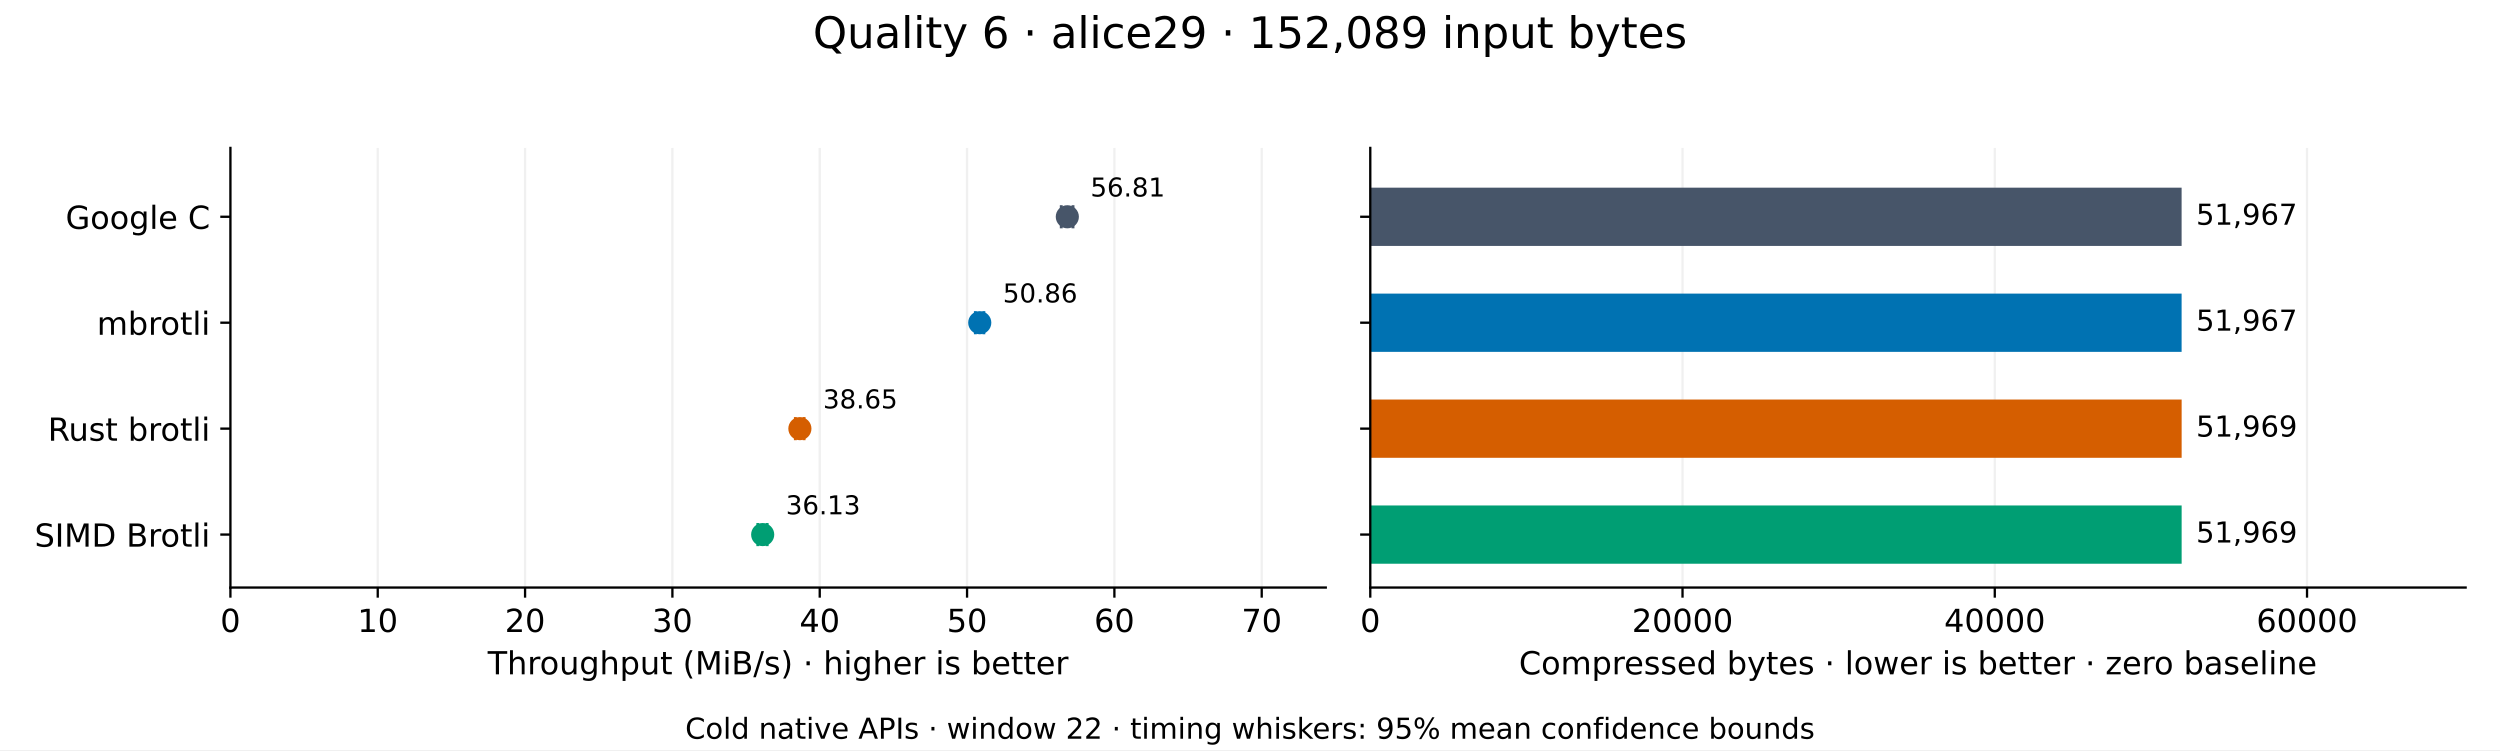
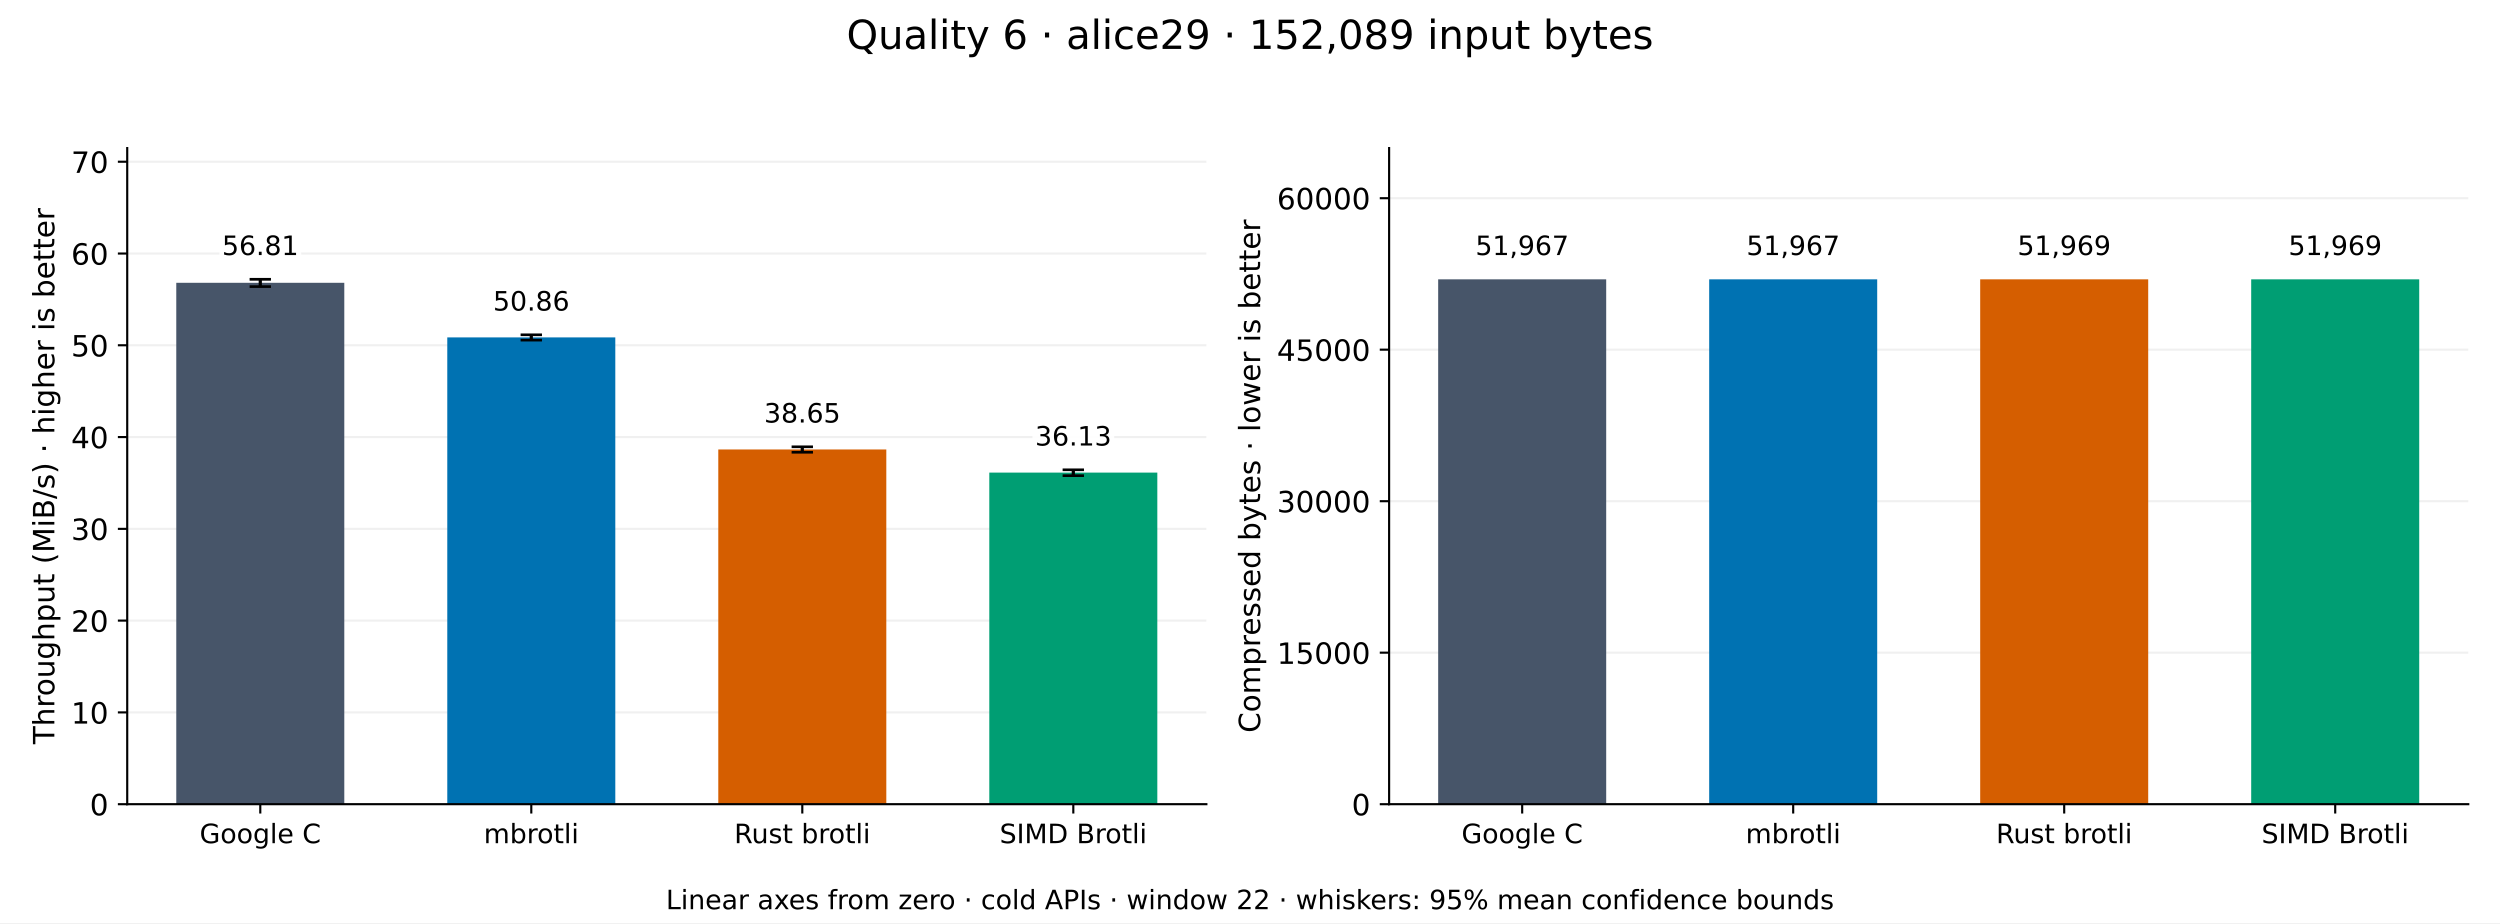
- <svg xmlns="http://www.w3.org/2000/svg" xmlns:xlink="http://www.w3.org/1999/xlink" width="864pt" height="259.2pt" viewBox="0 0 864 259.2" version="1.1">
+ <svg xmlns="http://www.w3.org/2000/svg" xmlns:xlink="http://www.w3.org/1999/xlink" width="936pt" height="345.6pt" viewBox="0 0 936 345.6" version="1.1">
  <defs>
    <style type="text/css">*{stroke-linejoin: round; stroke-linecap: butt}</style>
  </defs>
  <g id="figure_1">
    <g id="patch_1">
-       <path d="M 0 259.2  L 864 259.2  L 864 0  L 0 0  z " style="fill: #ffffff" />
+       <path d="M 0 345.6  L 936 345.6  L 936 0  L 0 0  z " style="fill: #ffffff" />
    </g>
    <g id="axes_1">
      <g id="patch_2">
-         <path d="M 79.63 203.056  L 458.185 203.056  L 458.185 51.12  L 79.63 51.12  z " style="fill: #ffffff" />
+         <path d="M 47.63 301.088  L 451.665 301.088  L 451.665 55.44  L 47.63 55.44  z " style="fill: #ffffff" />
      </g>
      <g id="matplotlib.axis_1">
        <g id="xtick_1">
          <g id="line2d_1">
-             <path d="M 79.63 203.056  L 79.63 51.12  " clip-path="url(#p1900ef59c5)" style="fill: none; stroke: #b0b0b0; stroke-opacity: 0.18; stroke-width: 0.8; stroke-linecap: square" />
-           </g>
-           <g id="line2d_2">
            <defs>
              <path id="m3d63aaa0ea" d="M 0 0  L 0 3.5  " style="stroke: #000000; stroke-width: 0.8" />
            </defs>
            <g>
-               <use xlink:href="#m3d63aaa0ea" x="79.63" y="203.056" style="stroke: #000000; stroke-width: 0.8" />
+               <use xlink:href="#m3d63aaa0ea" x="97.449" y="301.088" style="stroke: #000000; stroke-width: 0.8" />
            </g>
          </g>
          <g id="text_1">
-             <text style="font-size: 11px; font-family: 'DejaVu Sans', 'Bitstream Vera Sans', 'Computer Modern Sans Serif', 'Lucida Grande', 'Verdana', 'Geneva', 'Lucid', 'Arial', 'Helvetica', 'Avant Garde', sans-serif; text-anchor: middle" x="79.63" y="218.414" transform="rotate(-0 79.63 218.4143)">0</text>
+             <text style="font-size: 10px; font-family: 'DejaVu Sans', 'Bitstream Vera Sans', 'Computer Modern Sans Serif', 'Lucida Grande', 'Verdana', 'Geneva', 'Lucid', 'Arial', 'Helvetica', 'Avant Garde', sans-serif; text-anchor: middle" x="97.449" y="315.686" transform="rotate(-0 97.44948 315.6864)">Google C</text>
          </g>
        </g>
        <g id="xtick_2">
+           <g id="line2d_2">
+             <g>
+               <use xlink:href="#m3d63aaa0ea" x="198.915" y="301.088" style="stroke: #000000; stroke-width: 0.8" />
+             </g>
+           </g>
+           <g id="text_2">
+             <text style="font-size: 10px; font-family: 'DejaVu Sans', 'Bitstream Vera Sans', 'Computer Modern Sans Serif', 'Lucida Grande', 'Verdana', 'Geneva', 'Lucid', 'Arial', 'Helvetica', 'Avant Garde', sans-serif; text-anchor: middle" x="198.915" y="315.686" transform="rotate(-0 198.9148 315.6864)">mbrotli</text>
+           </g>
+         </g>
+         <g id="xtick_3">
          <g id="line2d_3">
-             <path d="M 130.547 203.056  L 130.547 51.12  " clip-path="url(#p1900ef59c5)" style="fill: none; stroke: #b0b0b0; stroke-opacity: 0.18; stroke-width: 0.8; stroke-linecap: square" />
-           </g>
+             <g>
+               <use xlink:href="#m3d63aaa0ea" x="300.38" y="301.088" style="stroke: #000000; stroke-width: 0.8" />
+             </g>
+           </g>
+           <g id="text_3">
+             <text style="font-size: 10px; font-family: 'DejaVu Sans', 'Bitstream Vera Sans', 'Computer Modern Sans Serif', 'Lucida Grande', 'Verdana', 'Geneva', 'Lucid', 'Arial', 'Helvetica', 'Avant Garde', sans-serif; text-anchor: middle" x="300.38" y="315.686" transform="rotate(-0 300.3802 315.6864)">Rust brotli</text>
+           </g>
+         </g>
+         <g id="xtick_4">
          <g id="line2d_4">
            <g>
-               <use xlink:href="#m3d63aaa0ea" x="130.547" y="203.056" style="stroke: #000000; stroke-width: 0.8" />
-             </g>
-           </g>
-           <g id="text_2">
-             <text style="font-size: 11px; font-family: 'DejaVu Sans', 'Bitstream Vera Sans', 'Computer Modern Sans Serif', 'Lucida Grande', 'Verdana', 'Geneva', 'Lucid', 'Arial', 'Helvetica', 'Avant Garde', sans-serif; text-anchor: middle" x="130.547" y="218.414" transform="rotate(-0 130.5471 218.4143)">10</text>
-           </g>
-         </g>
-         <g id="xtick_3">
-           <g id="line2d_5">
-             <path d="M 181.464 203.056  L 181.464 51.12  " clip-path="url(#p1900ef59c5)" style="fill: none; stroke: #b0b0b0; stroke-opacity: 0.18; stroke-width: 0.8; stroke-linecap: square" />
-           </g>
-           <g id="line2d_6">
-             <g>
-               <use xlink:href="#m3d63aaa0ea" x="181.464" y="203.056" style="stroke: #000000; stroke-width: 0.8" />
-             </g>
-           </g>
-           <g id="text_3">
-             <text style="font-size: 11px; font-family: 'DejaVu Sans', 'Bitstream Vera Sans', 'Computer Modern Sans Serif', 'Lucida Grande', 'Verdana', 'Geneva', 'Lucid', 'Arial', 'Helvetica', 'Avant Garde', sans-serif; text-anchor: middle" x="181.464" y="218.414" transform="rotate(-0 181.4643 218.4143)">20</text>
-           </g>
-         </g>
-         <g id="xtick_4">
-           <g id="line2d_7">
-             <path d="M 232.381 203.056  L 232.381 51.12  " clip-path="url(#p1900ef59c5)" style="fill: none; stroke: #b0b0b0; stroke-opacity: 0.18; stroke-width: 0.8; stroke-linecap: square" />
-           </g>
-           <g id="line2d_8">
-             <g>
-               <use xlink:href="#m3d63aaa0ea" x="232.381" y="203.056" style="stroke: #000000; stroke-width: 0.8" />
+               <use xlink:href="#m3d63aaa0ea" x="401.846" y="301.088" style="stroke: #000000; stroke-width: 0.8" />
            </g>
          </g>
          <g id="text_4">
-             <text style="font-size: 11px; font-family: 'DejaVu Sans', 'Bitstream Vera Sans', 'Computer Modern Sans Serif', 'Lucida Grande', 'Verdana', 'Geneva', 'Lucid', 'Arial', 'Helvetica', 'Avant Garde', sans-serif; text-anchor: middle" x="232.381" y="218.414" transform="rotate(-0 232.3814 218.4143)">30</text>
-           </g>
-         </g>
-         <g id="xtick_5">
-           <g id="line2d_9">
-             <path d="M 283.299 203.056  L 283.299 51.12  " clip-path="url(#p1900ef59c5)" style="fill: none; stroke: #b0b0b0; stroke-opacity: 0.18; stroke-width: 0.8; stroke-linecap: square" />
-           </g>
-           <g id="line2d_10">
-             <g>
-               <use xlink:href="#m3d63aaa0ea" x="283.299" y="203.056" style="stroke: #000000; stroke-width: 0.8" />
-             </g>
-           </g>
-           <g id="text_5">
-             <text style="font-size: 11px; font-family: 'DejaVu Sans', 'Bitstream Vera Sans', 'Computer Modern Sans Serif', 'Lucida Grande', 'Verdana', 'Geneva', 'Lucid', 'Arial', 'Helvetica', 'Avant Garde', sans-serif; text-anchor: middle" x="283.299" y="218.414" transform="rotate(-0 283.2985 218.4143)">40</text>
-           </g>
-         </g>
-         <g id="xtick_6">
-           <g id="line2d_11">
-             <path d="M 334.216 203.056  L 334.216 51.12  " clip-path="url(#p1900ef59c5)" style="fill: none; stroke: #b0b0b0; stroke-opacity: 0.18; stroke-width: 0.8; stroke-linecap: square" />
-           </g>
-           <g id="line2d_12">
-             <g>
-               <use xlink:href="#m3d63aaa0ea" x="334.216" y="203.056" style="stroke: #000000; stroke-width: 0.8" />
-             </g>
-           </g>
-           <g id="text_6">
-             <text style="font-size: 11px; font-family: 'DejaVu Sans', 'Bitstream Vera Sans', 'Computer Modern Sans Serif', 'Lucida Grande', 'Verdana', 'Geneva', 'Lucid', 'Arial', 'Helvetica', 'Avant Garde', sans-serif; text-anchor: middle" x="334.216" y="218.414" transform="rotate(-0 334.2156 218.4143)">50</text>
-           </g>
-         </g>
-         <g id="xtick_7">
-           <g id="line2d_13">
-             <path d="M 385.133 203.056  L 385.133 51.12  " clip-path="url(#p1900ef59c5)" style="fill: none; stroke: #b0b0b0; stroke-opacity: 0.18; stroke-width: 0.8; stroke-linecap: square" />
-           </g>
-           <g id="line2d_14">
-             <g>
-               <use xlink:href="#m3d63aaa0ea" x="385.133" y="203.056" style="stroke: #000000; stroke-width: 0.8" />
-             </g>
-           </g>
-           <g id="text_7">
-             <text style="font-size: 11px; font-family: 'DejaVu Sans', 'Bitstream Vera Sans', 'Computer Modern Sans Serif', 'Lucida Grande', 'Verdana', 'Geneva', 'Lucid', 'Arial', 'Helvetica', 'Avant Garde', sans-serif; text-anchor: middle" x="385.133" y="218.414" transform="rotate(-0 385.1328 218.4143)">60</text>
-           </g>
-         </g>
-         <g id="xtick_8">
-           <g id="line2d_15">
-             <path d="M 436.05 203.056  L 436.05 51.12  " clip-path="url(#p1900ef59c5)" style="fill: none; stroke: #b0b0b0; stroke-opacity: 0.18; stroke-width: 0.8; stroke-linecap: square" />
-           </g>
-           <g id="line2d_16">
-             <g>
-               <use xlink:href="#m3d63aaa0ea" x="436.05" y="203.056" style="stroke: #000000; stroke-width: 0.8" />
-             </g>
-           </g>
-           <g id="text_8">
-             <text style="font-size: 11px; font-family: 'DejaVu Sans', 'Bitstream Vera Sans', 'Computer Modern Sans Serif', 'Lucida Grande', 'Verdana', 'Geneva', 'Lucid', 'Arial', 'Helvetica', 'Avant Garde', sans-serif; text-anchor: middle" x="436.05" y="218.414" transform="rotate(-0 436.0499 218.4143)">70</text>
-           </g>
-         </g>
-         <g id="text_9">
-           <text style="font-size: 11px; font-family: 'DejaVu Sans', 'Bitstream Vera Sans', 'Computer Modern Sans Serif', 'Lucida Grande', 'Verdana', 'Geneva', 'Lucid', 'Arial', 'Helvetica', 'Avant Garde', sans-serif; text-anchor: middle" x="268.908" y="233.06" transform="rotate(-0 268.9075 233.0602)">Throughput (MiB/s) · higher is better</text>
+             <text style="font-size: 10px; font-family: 'DejaVu Sans', 'Bitstream Vera Sans', 'Computer Modern Sans Serif', 'Lucida Grande', 'Verdana', 'Geneva', 'Lucid', 'Arial', 'Helvetica', 'Avant Garde', sans-serif; text-anchor: middle" x="401.846" y="315.686" transform="rotate(-0 401.8455 315.6864)">SIMD Brotli</text>
+           </g>
        </g>
      </g>
      <g id="matplotlib.axis_2">
        <g id="ytick_1">
-           <g id="line2d_17">
+           <g id="line2d_5">
+             <path d="M 47.63 301.088  L 451.665 301.088  " clip-path="url(#pebe1f61dfc)" style="fill: none; stroke: #b0b0b0; stroke-opacity: 0.18; stroke-width: 0.8; stroke-linecap: square" />
+           </g>
+           <g id="line2d_6">
            <defs>
              <path id="mb6c034703b" d="M 0 0  L -3.5 0  " style="stroke: #000000; stroke-width: 0.8" />
            </defs>
            <g>
-               <use xlink:href="#mb6c034703b" x="79.63" y="74.917" style="stroke: #000000; stroke-width: 0.8" />
+               <use xlink:href="#mb6c034703b" x="47.63" y="301.088" style="stroke: #000000; stroke-width: 0.8" />
+             </g>
+           </g>
+           <g id="text_5">
+             <text style="font-size: 11px; font-family: 'DejaVu Sans', 'Bitstream Vera Sans', 'Computer Modern Sans Serif', 'Lucida Grande', 'Verdana', 'Geneva', 'Lucid', 'Arial', 'Helvetica', 'Avant Garde', sans-serif; text-anchor: end" x="40.63" y="305.267" transform="rotate(-0 40.63 305.2671)">0</text>
+           </g>
+         </g>
+         <g id="ytick_2">
+           <g id="line2d_7">
+             <path d="M 47.63 266.726  L 451.665 266.726  " clip-path="url(#pebe1f61dfc)" style="fill: none; stroke: #b0b0b0; stroke-opacity: 0.18; stroke-width: 0.8; stroke-linecap: square" />
+           </g>
+           <g id="line2d_8">
+             <g>
+               <use xlink:href="#mb6c034703b" x="47.63" y="266.726" style="stroke: #000000; stroke-width: 0.8" />
+             </g>
+           </g>
+           <g id="text_6">
+             <text style="font-size: 11px; font-family: 'DejaVu Sans', 'Bitstream Vera Sans', 'Computer Modern Sans Serif', 'Lucida Grande', 'Verdana', 'Geneva', 'Lucid', 'Arial', 'Helvetica', 'Avant Garde', sans-serif; text-anchor: end" x="40.63" y="270.905" transform="rotate(-0 40.63 270.9049)">10</text>
+           </g>
+         </g>
+         <g id="ytick_3">
+           <g id="line2d_9">
+             <path d="M 47.63 232.364  L 451.665 232.364  " clip-path="url(#pebe1f61dfc)" style="fill: none; stroke: #b0b0b0; stroke-opacity: 0.18; stroke-width: 0.8; stroke-linecap: square" />
+           </g>
+           <g id="line2d_10">
+             <g>
+               <use xlink:href="#mb6c034703b" x="47.63" y="232.364" style="stroke: #000000; stroke-width: 0.8" />
+             </g>
+           </g>
+           <g id="text_7">
+             <text style="font-size: 11px; font-family: 'DejaVu Sans', 'Bitstream Vera Sans', 'Computer Modern Sans Serif', 'Lucida Grande', 'Verdana', 'Geneva', 'Lucid', 'Arial', 'Helvetica', 'Avant Garde', sans-serif; text-anchor: end" x="40.63" y="236.543" transform="rotate(-0 40.63 236.5427)">20</text>
+           </g>
+         </g>
+         <g id="ytick_4">
+           <g id="line2d_11">
+             <path d="M 47.63 198.001  L 451.665 198.001  " clip-path="url(#pebe1f61dfc)" style="fill: none; stroke: #b0b0b0; stroke-opacity: 0.18; stroke-width: 0.8; stroke-linecap: square" />
+           </g>
+           <g id="line2d_12">
+             <g>
+               <use xlink:href="#mb6c034703b" x="47.63" y="198.001" style="stroke: #000000; stroke-width: 0.8" />
+             </g>
+           </g>
+           <g id="text_8">
+             <text style="font-size: 11px; font-family: 'DejaVu Sans', 'Bitstream Vera Sans', 'Computer Modern Sans Serif', 'Lucida Grande', 'Verdana', 'Geneva', 'Lucid', 'Arial', 'Helvetica', 'Avant Garde', sans-serif; text-anchor: end" x="40.63" y="202.18" transform="rotate(-0 40.63 202.1804)">30</text>
+           </g>
+         </g>
+         <g id="ytick_5">
+           <g id="line2d_13">
+             <path d="M 47.63 163.639  L 451.665 163.639  " clip-path="url(#pebe1f61dfc)" style="fill: none; stroke: #b0b0b0; stroke-opacity: 0.18; stroke-width: 0.8; stroke-linecap: square" />
+           </g>
+           <g id="line2d_14">
+             <g>
+               <use xlink:href="#mb6c034703b" x="47.63" y="163.639" style="stroke: #000000; stroke-width: 0.8" />
+             </g>
+           </g>
+           <g id="text_9">
+             <text style="font-size: 11px; font-family: 'DejaVu Sans', 'Bitstream Vera Sans', 'Computer Modern Sans Serif', 'Lucida Grande', 'Verdana', 'Geneva', 'Lucid', 'Arial', 'Helvetica', 'Avant Garde', sans-serif; text-anchor: end" x="40.63" y="167.818" transform="rotate(-0 40.63 167.8182)">40</text>
+           </g>
+         </g>
+         <g id="ytick_6">
+           <g id="line2d_15">
+             <path d="M 47.63 129.277  L 451.665 129.277  " clip-path="url(#pebe1f61dfc)" style="fill: none; stroke: #b0b0b0; stroke-opacity: 0.18; stroke-width: 0.8; stroke-linecap: square" />
+           </g>
+           <g id="line2d_16">
+             <g>
+               <use xlink:href="#mb6c034703b" x="47.63" y="129.277" style="stroke: #000000; stroke-width: 0.8" />
            </g>
          </g>
          <g id="text_10">
-             <text style="font-size: 11px; font-family: 'DejaVu Sans', 'Bitstream Vera Sans', 'Computer Modern Sans Serif', 'Lucida Grande', 'Verdana', 'Geneva', 'Lucid', 'Arial', 'Helvetica', 'Avant Garde', sans-serif; text-anchor: end" x="72.63" y="79.096" transform="rotate(-0 72.63 79.09634)">Google C</text>
-           </g>
-         </g>
-         <g id="ytick_2">
+             <text style="font-size: 11px; font-family: 'DejaVu Sans', 'Bitstream Vera Sans', 'Computer Modern Sans Serif', 'Lucida Grande', 'Verdana', 'Geneva', 'Lucid', 'Arial', 'Helvetica', 'Avant Garde', sans-serif; text-anchor: end" x="40.63" y="133.456" transform="rotate(-0 40.63 133.4559)">50</text>
+           </g>
+         </g>
+         <g id="ytick_7">
+           <g id="line2d_17">
+             <path d="M 47.63 94.915  L 451.665 94.915  " clip-path="url(#pebe1f61dfc)" style="fill: none; stroke: #b0b0b0; stroke-opacity: 0.18; stroke-width: 0.8; stroke-linecap: square" />
+           </g>
          <g id="line2d_18">
            <g>
-               <use xlink:href="#mb6c034703b" x="79.63" y="111.528" style="stroke: #000000; stroke-width: 0.8" />
+               <use xlink:href="#mb6c034703b" x="47.63" y="94.915" style="stroke: #000000; stroke-width: 0.8" />
            </g>
          </g>
          <g id="text_11">
-             <text style="font-size: 11px; font-family: 'DejaVu Sans', 'Bitstream Vera Sans', 'Computer Modern Sans Serif', 'Lucida Grande', 'Verdana', 'Geneva', 'Lucid', 'Arial', 'Helvetica', 'Avant Garde', sans-serif; text-anchor: end" x="72.63" y="115.707" transform="rotate(-0 72.63 115.7074)">mbrotli</text>
-           </g>
-         </g>
-         <g id="ytick_3">
+             <text style="font-size: 11px; font-family: 'DejaVu Sans', 'Bitstream Vera Sans', 'Computer Modern Sans Serif', 'Lucida Grande', 'Verdana', 'Geneva', 'Lucid', 'Arial', 'Helvetica', 'Avant Garde', sans-serif; text-anchor: end" x="40.63" y="99.094" transform="rotate(-0 40.63 99.0937)">60</text>
+           </g>
+         </g>
+         <g id="ytick_8">
          <g id="line2d_19">
-             <g>
-               <use xlink:href="#mb6c034703b" x="79.63" y="148.139" style="stroke: #000000; stroke-width: 0.8" />
+             <path d="M 47.63 60.552  L 451.665 60.552  " clip-path="url(#pebe1f61dfc)" style="fill: none; stroke: #b0b0b0; stroke-opacity: 0.18; stroke-width: 0.8; stroke-linecap: square" />
+           </g>
+           <g id="line2d_20">
+             <g>
+               <use xlink:href="#mb6c034703b" x="47.63" y="60.552" style="stroke: #000000; stroke-width: 0.8" />
            </g>
          </g>
          <g id="text_12">
-             <text style="font-size: 11px; font-family: 'DejaVu Sans', 'Bitstream Vera Sans', 'Computer Modern Sans Serif', 'Lucida Grande', 'Verdana', 'Geneva', 'Lucid', 'Arial', 'Helvetica', 'Avant Garde', sans-serif; text-anchor: end" x="72.63" y="152.319" transform="rotate(-0 72.63 152.3185)">Rust brotli</text>
-           </g>
-         </g>
-         <g id="ytick_4">
-           <g id="line2d_20">
-             <g>
-               <use xlink:href="#mb6c034703b" x="79.63" y="184.75" style="stroke: #000000; stroke-width: 0.8" />
-             </g>
-           </g>
-           <g id="text_13">
-             <text style="font-size: 11px; font-family: 'DejaVu Sans', 'Bitstream Vera Sans', 'Computer Modern Sans Serif', 'Lucida Grande', 'Verdana', 'Geneva', 'Lucid', 'Arial', 'Helvetica', 'Avant Garde', sans-serif; text-anchor: end" x="72.63" y="188.93" transform="rotate(-0 72.63 188.9296)">SIMD Brotli</text>
-           </g>
-         </g>
+             <text style="font-size: 11px; font-family: 'DejaVu Sans', 'Bitstream Vera Sans', 'Computer Modern Sans Serif', 'Lucida Grande', 'Verdana', 'Geneva', 'Lucid', 'Arial', 'Helvetica', 'Avant Garde', sans-serif; text-anchor: end" x="40.63" y="64.731" transform="rotate(-0 40.63 64.73146)">70</text>
+           </g>
+         </g>
+         <g id="text_13">
+           <text style="font-size: 11px; font-family: 'DejaVu Sans', 'Bitstream Vera Sans', 'Computer Modern Sans Serif', 'Lucida Grande', 'Verdana', 'Geneva', 'Lucid', 'Arial', 'Helvetica', 'Avant Garde', sans-serif; text-anchor: middle" x="20.345" y="178.264" transform="rotate(-90 20.34484 178.264)">Throughput (MiB/s) · higher is better</text>
+         </g>
+       </g>
+       <g id="patch_3">
+         <path d="M 65.995 301.088  L 128.904 301.088  L 128.904 105.893  L 65.995 105.893  z " clip-path="url(#pebe1f61dfc)" style="fill: #475569" />
+       </g>
+       <g id="patch_4">
+         <path d="M 167.461 301.088  L 230.369 301.088  L 230.369 126.317  L 167.461 126.317  z " clip-path="url(#pebe1f61dfc)" style="fill: #0072b2" />
+       </g>
+       <g id="patch_5">
+         <path d="M 268.926 301.088  L 331.834 301.088  L 331.834 168.268  L 268.926 168.268  z " clip-path="url(#pebe1f61dfc)" style="fill: #d55e00" />
+       </g>
+       <g id="patch_6">
+         <path d="M 370.391 301.088  L 433.3 301.088  L 433.3 176.943  L 370.391 176.943  z " clip-path="url(#pebe1f61dfc)" style="fill: #009e73" />
      </g>
      <g id="LineCollection_1">
-         <path d="M 366.771 74.917  L 370.826 74.917  " clip-path="url(#p1900ef59c5)" style="fill: none; stroke: #475569; stroke-width: 1.5" />
+         <path d="M 97.449 107.306  L 97.449 104.57  " clip-path="url(#pebe1f61dfc)" style="fill: none; stroke: #000000; stroke-width: 1.2" />
+         <path d="M 198.915 127.339  L 198.915 125.36  " clip-path="url(#pebe1f61dfc)" style="fill: none; stroke: #000000; stroke-width: 1.2" />
+         <path d="M 300.38 169.321  L 300.38 167.288  " clip-path="url(#pebe1f61dfc)" style="fill: none; stroke: #000000; stroke-width: 1.2" />
+         <path d="M 401.846 178.078  L 401.846 175.902  " clip-path="url(#pebe1f61dfc)" style="fill: none; stroke: #000000; stroke-width: 1.2" />
      </g>
      <g id="line2d_21">
        <defs>
-           <path id="m343819dc6d" d="M 0 4  L 0 -4  " style="stroke: #475569" />
+           <path id="ma4d3aa00d3" d="M 4 0  L -4 -0  " style="stroke: #000000" />
        </defs>
-         <g clip-path="url(#p1900ef59c5)">
-           <use xlink:href="#m343819dc6d" x="366.771" y="74.917" style="fill: #475569; stroke: #475569" />
+         <g clip-path="url(#pebe1f61dfc)">
+           <use xlink:href="#ma4d3aa00d3" x="97.449" y="107.306" style="fill: #1f77b4; stroke: #000000" />
+           <use xlink:href="#ma4d3aa00d3" x="198.915" y="127.339" style="fill: #1f77b4; stroke: #000000" />
+           <use xlink:href="#ma4d3aa00d3" x="300.38" y="169.321" style="fill: #1f77b4; stroke: #000000" />
+           <use xlink:href="#ma4d3aa00d3" x="401.846" y="178.078" style="fill: #1f77b4; stroke: #000000" />
        </g>
      </g>
      <g id="line2d_22">
-         <g clip-path="url(#p1900ef59c5)">
-           <use xlink:href="#m343819dc6d" x="370.826" y="74.917" style="fill: #475569; stroke: #475569" />
-         </g>
-       </g>
-       <g id="LineCollection_2">
-         <path d="M 337.086 111.528  L 340.019 111.528  " clip-path="url(#p1900ef59c5)" style="fill: none; stroke: #0072b2; stroke-width: 1.5" />
-       </g>
-       <g id="line2d_23">
-         <defs>
-           <path id="mbccd0b833d" d="M 0 4  L 0 -4  " style="stroke: #0072b2" />
-         </defs>
-         <g clip-path="url(#p1900ef59c5)">
-           <use xlink:href="#mbccd0b833d" x="337.086" y="111.528" style="fill: #0072b2; stroke: #0072b2" />
-         </g>
-       </g>
-       <g id="line2d_24">
-         <g clip-path="url(#p1900ef59c5)">
-           <use xlink:href="#mbccd0b833d" x="340.019" y="111.528" style="fill: #0072b2; stroke: #0072b2" />
-         </g>
-       </g>
-       <g id="LineCollection_3">
-         <path d="M 274.879 148.139  L 277.892 148.139  " clip-path="url(#p1900ef59c5)" style="fill: none; stroke: #d55e00; stroke-width: 1.5" />
-       </g>
-       <g id="line2d_25">
-         <defs>
-           <path id="mb9350045ea" d="M 0 4  L 0 -4  " style="stroke: #d55e00" />
-         </defs>
-         <g clip-path="url(#p1900ef59c5)">
-           <use xlink:href="#mb9350045ea" x="274.879" y="148.139" style="fill: #d55e00; stroke: #d55e00" />
-         </g>
-       </g>
-       <g id="line2d_26">
-         <g clip-path="url(#p1900ef59c5)">
-           <use xlink:href="#mb9350045ea" x="277.892" y="148.139" style="fill: #d55e00; stroke: #d55e00" />
-         </g>
-       </g>
-       <g id="LineCollection_4">
-         <path d="M 261.903 184.75  L 265.127 184.75  " clip-path="url(#p1900ef59c5)" style="fill: none; stroke: #009e73; stroke-width: 1.5" />
-       </g>
-       <g id="line2d_27">
-         <defs>
-           <path id="md20e1c9300" d="M 0 4  L 0 -4  " style="stroke: #009e73" />
-         </defs>
-         <g clip-path="url(#p1900ef59c5)">
-           <use xlink:href="#md20e1c9300" x="261.903" y="184.75" style="fill: #009e73; stroke: #009e73" />
-         </g>
-       </g>
-       <g id="line2d_28">
-         <g clip-path="url(#p1900ef59c5)">
-           <use xlink:href="#md20e1c9300" x="265.127" y="184.75" style="fill: #009e73; stroke: #009e73" />
-         </g>
-       </g>
-       <g id="line2d_29">
-         <defs>
-           <path id="m01b95809ec" d="M 0 3.5  C 0.928 3.5 1.819 3.131 2.475 2.475  C 3.131 1.819 3.5 0.928 3.5 0  C 3.5 -0.928 3.131 -1.819 2.475 -2.475  C 1.819 -3.131 0.928 -3.5 0 -3.5  C -0.928 -3.5 -1.819 -3.131 -2.475 -2.475  C -3.131 -1.819 -3.5 -0.928 -3.5 0  C -3.5 0.928 -3.131 1.819 -2.475 2.475  C -1.819 3.131 -0.928 3.5 0 3.5  z " style="stroke: #475569" />
-         </defs>
-         <g clip-path="url(#p1900ef59c5)">
-           <use xlink:href="#m01b95809ec" x="368.866" y="74.917" style="fill: #475569; stroke: #475569" />
-         </g>
-       </g>
-       <g id="line2d_30">
-         <defs>
-           <path id="mf6860e5754" d="M 0 3.5  C 0.928 3.5 1.819 3.131 2.475 2.475  C 3.131 1.819 3.5 0.928 3.5 0  C 3.5 -0.928 3.131 -1.819 2.475 -2.475  C 1.819 -3.131 0.928 -3.5 0 -3.5  C -0.928 -3.5 -1.819 -3.131 -2.475 -2.475  C -3.131 -1.819 -3.5 -0.928 -3.5 0  C -3.5 0.928 -3.131 1.819 -2.475 2.475  C -1.819 3.131 -0.928 3.5 0 3.5  z " style="stroke: #0072b2" />
-         </defs>
-         <g clip-path="url(#p1900ef59c5)">
-           <use xlink:href="#mf6860e5754" x="338.602" y="111.528" style="fill: #0072b2; stroke: #0072b2" />
-         </g>
-       </g>
-       <g id="line2d_31">
-         <defs>
-           <path id="m3789e0fa28" d="M 0 3.5  C 0.928 3.5 1.819 3.131 2.475 2.475  C 3.131 1.819 3.5 0.928 3.5 0  C 3.5 -0.928 3.131 -1.819 2.475 -2.475  C 1.819 -3.131 0.928 -3.5 0 -3.5  C -0.928 -3.5 -1.819 -3.131 -2.475 -2.475  C -3.131 -1.819 -3.5 -0.928 -3.5 0  C -3.5 0.928 -3.131 1.819 -2.475 2.475  C -1.819 3.131 -0.928 3.5 0 3.5  z " style="stroke: #d55e00" />
-         </defs>
-         <g clip-path="url(#p1900ef59c5)">
-           <use xlink:href="#m3789e0fa28" x="276.44" y="148.139" style="fill: #d55e00; stroke: #d55e00" />
-         </g>
-       </g>
-       <g id="line2d_32">
-         <defs>
-           <path id="m137a43ea54" d="M 0 3.5  C 0.928 3.5 1.819 3.131 2.475 2.475  C 3.131 1.819 3.5 0.928 3.5 0  C 3.5 -0.928 3.131 -1.819 2.475 -2.475  C 1.819 -3.131 0.928 -3.5 0 -3.5  C -0.928 -3.5 -1.819 -3.131 -2.475 -2.475  C -3.131 -1.819 -3.5 -0.928 -3.5 0  C -3.5 0.928 -3.131 1.819 -2.475 2.475  C -1.819 3.131 -0.928 3.5 0 3.5  z " style="stroke: #009e73" />
-         </defs>
-         <g clip-path="url(#p1900ef59c5)">
-           <use xlink:href="#m137a43ea54" x="263.584" y="184.75" style="fill: #009e73; stroke: #009e73" />
-         </g>
-       </g>
-       <g id="patch_3">
-         <path d="M 79.63 203.056  L 79.63 51.12  " style="fill: none; stroke: #000000; stroke-width: 0.8; stroke-linejoin: miter; stroke-linecap: square" />
-       </g>
-       <g id="patch_4">
-         <path d="M 79.63 203.056  L 458.185 203.056  " style="fill: none; stroke: #000000; stroke-width: 0.8; stroke-linejoin: miter; stroke-linecap: square" />
+         <g clip-path="url(#pebe1f61dfc)">
+           <use xlink:href="#ma4d3aa00d3" x="97.449" y="104.57" style="fill: #1f77b4; stroke: #000000" />
+           <use xlink:href="#ma4d3aa00d3" x="198.915" y="125.36" style="fill: #1f77b4; stroke: #000000" />
+           <use xlink:href="#ma4d3aa00d3" x="300.38" y="167.288" style="fill: #1f77b4; stroke: #000000" />
+           <use xlink:href="#ma4d3aa00d3" x="401.846" y="175.902" style="fill: #1f77b4; stroke: #000000" />
+         </g>
+       </g>
+       <g id="patch_7">
+         <path d="M 47.63 301.088  L 47.63 55.44  " style="fill: none; stroke: #000000; stroke-width: 0.8; stroke-linejoin: miter; stroke-linecap: square" />
+       </g>
+       <g id="patch_8">
+         <path d="M 47.63 301.088  L 451.665 301.088  " style="fill: none; stroke: #000000; stroke-width: 0.8; stroke-linejoin: miter; stroke-linecap: square" />
      </g>
      <g id="text_14">
-         <text style="font-size: 9px; font-family: 'DejaVu Sans', 'Bitstream Vera Sans', 'Computer Modern Sans Serif', 'Lucida Grande', 'Verdana', 'Geneva', 'Lucid', 'Arial', 'Helvetica', 'Avant Garde', sans-serif; text-anchor: start" x="376.866" y="67.917" transform="rotate(-0 376.8657 67.9172)">56.81</text>
+         <g id="patch_9">
+           <path d="M 82.135 98.57  L 112.764 98.57  L 112.764 86.891  L 82.135 86.891  z " style="fill: #ffffff; opacity: 0.9" />
+         </g>
+         <text style="font-size: 10px; font-family: 'DejaVu Sans', 'Bitstream Vera Sans', 'Computer Modern Sans Serif', 'Lucida Grande', 'Verdana', 'Geneva', 'Lucid', 'Arial', 'Helvetica', 'Avant Garde', sans-serif; text-anchor: middle" x="97.449" y="95.49" transform="rotate(-0 97.44948 95.48991)">56.81</text>
      </g>
      <g id="text_15">
-         <text style="font-size: 9px; font-family: 'DejaVu Sans', 'Bitstream Vera Sans', 'Computer Modern Sans Serif', 'Lucida Grande', 'Verdana', 'Geneva', 'Lucid', 'Arial', 'Helvetica', 'Avant Garde', sans-serif; text-anchor: start" x="346.602" y="104.528" transform="rotate(-0 346.6019 104.5283)">50.86</text>
+         <g id="patch_10">
+           <path d="M 183.601 119.36  L 214.229 119.36  L 214.229 107.682  L 183.601 107.682  z " style="fill: #ffffff; opacity: 0.9" />
+         </g>
+         <text style="font-size: 10px; font-family: 'DejaVu Sans', 'Bitstream Vera Sans', 'Computer Modern Sans Serif', 'Lucida Grande', 'Verdana', 'Geneva', 'Lucid', 'Arial', 'Helvetica', 'Avant Garde', sans-serif; text-anchor: middle" x="198.915" y="116.281" transform="rotate(-0 198.9148 116.2807)">50.86</text>
      </g>
      <g id="text_16">
-         <text style="font-size: 9px; font-family: 'DejaVu Sans', 'Bitstream Vera Sans', 'Computer Modern Sans Serif', 'Lucida Grande', 'Verdana', 'Geneva', 'Lucid', 'Arial', 'Helvetica', 'Avant Garde', sans-serif; text-anchor: start" x="284.44" y="141.139" transform="rotate(-0 284.4398 141.1394)">38.65</text>
+         <g id="patch_11">
+           <path d="M 285.066 161.288  L 315.694 161.288  L 315.694 149.609  L 285.066 149.609  z " style="fill: #ffffff; opacity: 0.9" />
+         </g>
+         <text style="font-size: 10px; font-family: 'DejaVu Sans', 'Bitstream Vera Sans', 'Computer Modern Sans Serif', 'Lucida Grande', 'Verdana', 'Geneva', 'Lucid', 'Arial', 'Helvetica', 'Avant Garde', sans-serif; text-anchor: middle" x="300.38" y="158.208" transform="rotate(-0 300.3802 158.2079)">38.65</text>
      </g>
      <g id="text_17">
-         <text style="font-size: 9px; font-family: 'DejaVu Sans', 'Bitstream Vera Sans', 'Computer Modern Sans Serif', 'Lucida Grande', 'Verdana', 'Geneva', 'Lucid', 'Arial', 'Helvetica', 'Avant Garde', sans-serif; text-anchor: start" x="271.584" y="177.75" transform="rotate(-0 271.5845 177.7505)">36.13</text>
+         <g id="patch_12">
+           <path d="M 386.531 169.902  L 417.16 169.902  L 417.16 158.224  L 386.531 158.224  z " style="fill: #ffffff; opacity: 0.9" />
+         </g>
+         <text style="font-size: 10px; font-family: 'DejaVu Sans', 'Bitstream Vera Sans', 'Computer Modern Sans Serif', 'Lucida Grande', 'Verdana', 'Geneva', 'Lucid', 'Arial', 'Helvetica', 'Avant Garde', sans-serif; text-anchor: middle" x="401.846" y="166.823" transform="rotate(-0 401.8455 166.8228)">36.13</text>
      </g>
    </g>
    <g id="axes_2">
-       <g id="patch_5">
-         <path d="M 473.565 203.056  L 852.12 203.056  L 852.12 51.12  L 473.565 51.12  z " style="fill: #ffffff" />
+       <g id="patch_13">
+         <path d="M 520.085 301.088  L 924.12 301.088  L 924.12 55.44  L 520.085 55.44  z " style="fill: #ffffff" />
      </g>
      <g id="matplotlib.axis_3">
-         <g id="xtick_9">
+         <g id="xtick_5">
+           <g id="line2d_23">
+             <g>
+               <use xlink:href="#m3d63aaa0ea" x="569.904" y="301.088" style="stroke: #000000; stroke-width: 0.8" />
+             </g>
+           </g>
+           <g id="text_18">
+             <text style="font-size: 10px; font-family: 'DejaVu Sans', 'Bitstream Vera Sans', 'Computer Modern Sans Serif', 'Lucida Grande', 'Verdana', 'Geneva', 'Lucid', 'Arial', 'Helvetica', 'Avant Garde', sans-serif; text-anchor: middle" x="569.904" y="315.686" transform="rotate(-0 569.9045 315.6864)">Google C</text>
+           </g>
+         </g>
+         <g id="xtick_6">
+           <g id="line2d_24">
+             <g>
+               <use xlink:href="#m3d63aaa0ea" x="671.37" y="301.088" style="stroke: #000000; stroke-width: 0.8" />
+             </g>
+           </g>
+           <g id="text_19">
+             <text style="font-size: 10px; font-family: 'DejaVu Sans', 'Bitstream Vera Sans', 'Computer Modern Sans Serif', 'Lucida Grande', 'Verdana', 'Geneva', 'Lucid', 'Arial', 'Helvetica', 'Avant Garde', sans-serif; text-anchor: middle" x="671.37" y="315.686" transform="rotate(-0 671.3698 315.6864)">mbrotli</text>
+           </g>
+         </g>
+         <g id="xtick_7">
+           <g id="line2d_25">
+             <g>
+               <use xlink:href="#m3d63aaa0ea" x="772.835" y="301.088" style="stroke: #000000; stroke-width: 0.8" />
+             </g>
+           </g>
+           <g id="text_20">
+             <text style="font-size: 10px; font-family: 'DejaVu Sans', 'Bitstream Vera Sans', 'Computer Modern Sans Serif', 'Lucida Grande', 'Verdana', 'Geneva', 'Lucid', 'Arial', 'Helvetica', 'Avant Garde', sans-serif; text-anchor: middle" x="772.835" y="315.686" transform="rotate(-0 772.8352 315.6864)">Rust brotli</text>
+           </g>
+         </g>
+         <g id="xtick_8">
+           <g id="line2d_26">
+             <g>
+               <use xlink:href="#m3d63aaa0ea" x="874.301" y="301.088" style="stroke: #000000; stroke-width: 0.8" />
+             </g>
+           </g>
+           <g id="text_21">
+             <text style="font-size: 10px; font-family: 'DejaVu Sans', 'Bitstream Vera Sans', 'Computer Modern Sans Serif', 'Lucida Grande', 'Verdana', 'Geneva', 'Lucid', 'Arial', 'Helvetica', 'Avant Garde', sans-serif; text-anchor: middle" x="874.301" y="315.686" transform="rotate(-0 874.3005 315.6864)">SIMD Brotli</text>
+           </g>
+         </g>
+       </g>
+       <g id="matplotlib.axis_4">
+         <g id="ytick_9">
+           <g id="line2d_27">
+             <path d="M 520.085 301.088  L 924.12 301.088  " clip-path="url(#p8911645967)" style="fill: none; stroke: #b0b0b0; stroke-opacity: 0.18; stroke-width: 0.8; stroke-linecap: square" />
+           </g>
+           <g id="line2d_28">
+             <g>
+               <use xlink:href="#mb6c034703b" x="520.085" y="301.088" style="stroke: #000000; stroke-width: 0.8" />
+             </g>
+           </g>
+           <g id="text_22">
+             <text style="font-size: 11px; font-family: 'DejaVu Sans', 'Bitstream Vera Sans', 'Computer Modern Sans Serif', 'Lucida Grande', 'Verdana', 'Geneva', 'Lucid', 'Arial', 'Helvetica', 'Avant Garde', sans-serif; text-anchor: end" x="513.085" y="305.267" transform="rotate(-0 513.085 305.2671)">0</text>
+           </g>
+         </g>
+         <g id="ytick_10">
+           <g id="line2d_29">
+             <path d="M 520.085 244.366  L 924.12 244.366  " clip-path="url(#p8911645967)" style="fill: none; stroke: #b0b0b0; stroke-opacity: 0.18; stroke-width: 0.8; stroke-linecap: square" />
+           </g>
+           <g id="line2d_30">
+             <g>
+               <use xlink:href="#mb6c034703b" x="520.085" y="244.366" style="stroke: #000000; stroke-width: 0.8" />
+             </g>
+           </g>
+           <g id="text_23">
+             <text style="font-size: 11px; font-family: 'DejaVu Sans', 'Bitstream Vera Sans', 'Computer Modern Sans Serif', 'Lucida Grande', 'Verdana', 'Geneva', 'Lucid', 'Arial', 'Helvetica', 'Avant Garde', sans-serif; text-anchor: end" x="513.085" y="248.545" transform="rotate(-0 513.085 248.5453)">15000</text>
+           </g>
+         </g>
+         <g id="ytick_11">
+           <g id="line2d_31">
+             <path d="M 520.085 187.644  L 924.12 187.644  " clip-path="url(#p8911645967)" style="fill: none; stroke: #b0b0b0; stroke-opacity: 0.18; stroke-width: 0.8; stroke-linecap: square" />
+           </g>
+           <g id="line2d_32">
+             <g>
+               <use xlink:href="#mb6c034703b" x="520.085" y="187.644" style="stroke: #000000; stroke-width: 0.8" />
+             </g>
+           </g>
+           <g id="text_24">
+             <text style="font-size: 11px; font-family: 'DejaVu Sans', 'Bitstream Vera Sans', 'Computer Modern Sans Serif', 'Lucida Grande', 'Verdana', 'Geneva', 'Lucid', 'Arial', 'Helvetica', 'Avant Garde', sans-serif; text-anchor: end" x="513.085" y="191.824" transform="rotate(-0 513.085 191.8235)">30000</text>
+           </g>
+         </g>
+         <g id="ytick_12">
          <g id="line2d_33">
-             <path d="M 473.565 203.056  L 473.565 51.12  " clip-path="url(#p9352525753)" style="fill: none; stroke: #b0b0b0; stroke-opacity: 0.18; stroke-width: 0.8; stroke-linecap: square" />
+             <path d="M 520.085 130.923  L 924.12 130.923  " clip-path="url(#p8911645967)" style="fill: none; stroke: #b0b0b0; stroke-opacity: 0.18; stroke-width: 0.8; stroke-linecap: square" />
          </g>
          <g id="line2d_34">
            <g>
-               <use xlink:href="#m3d63aaa0ea" x="473.565" y="203.056" style="stroke: #000000; stroke-width: 0.8" />
-             </g>
-           </g>
-           <g id="text_18">
-             <text style="font-size: 11px; font-family: 'DejaVu Sans', 'Bitstream Vera Sans', 'Computer Modern Sans Serif', 'Lucida Grande', 'Verdana', 'Geneva', 'Lucid', 'Arial', 'Helvetica', 'Avant Garde', sans-serif; text-anchor: middle" x="473.565" y="218.414" transform="rotate(-0 473.565 218.4143)">0</text>
-           </g>
-         </g>
-         <g id="xtick_10">
+               <use xlink:href="#mb6c034703b" x="520.085" y="130.923" style="stroke: #000000; stroke-width: 0.8" />
+             </g>
+           </g>
+           <g id="text_25">
+             <text style="font-size: 11px; font-family: 'DejaVu Sans', 'Bitstream Vera Sans', 'Computer Modern Sans Serif', 'Lucida Grande', 'Verdana', 'Geneva', 'Lucid', 'Arial', 'Helvetica', 'Avant Garde', sans-serif; text-anchor: end" x="513.085" y="135.102" transform="rotate(-0 513.085 135.1017)">45000</text>
+           </g>
+         </g>
+         <g id="ytick_13">
          <g id="line2d_35">
-             <path d="M 581.48 203.056  L 581.48 51.12  " clip-path="url(#p9352525753)" style="fill: none; stroke: #b0b0b0; stroke-opacity: 0.18; stroke-width: 0.8; stroke-linecap: square" />
+             <path d="M 520.085 74.201  L 924.12 74.201  " clip-path="url(#p8911645967)" style="fill: none; stroke: #b0b0b0; stroke-opacity: 0.18; stroke-width: 0.8; stroke-linecap: square" />
          </g>
          <g id="line2d_36">
            <g>
-               <use xlink:href="#m3d63aaa0ea" x="581.48" y="203.056" style="stroke: #000000; stroke-width: 0.8" />
-             </g>
-           </g>
-           <g id="text_19">
-             <text style="font-size: 11px; font-family: 'DejaVu Sans', 'Bitstream Vera Sans', 'Computer Modern Sans Serif', 'Lucida Grande', 'Verdana', 'Geneva', 'Lucid', 'Arial', 'Helvetica', 'Avant Garde', sans-serif; text-anchor: middle" x="581.48" y="218.414" transform="rotate(-0 581.4798 218.4143)">20000</text>
-           </g>
-         </g>
-         <g id="xtick_11">
-           <g id="line2d_37">
-             <path d="M 689.395 203.056  L 689.395 51.12  " clip-path="url(#p9352525753)" style="fill: none; stroke: #b0b0b0; stroke-opacity: 0.18; stroke-width: 0.8; stroke-linecap: square" />
-           </g>
-           <g id="line2d_38">
-             <g>
-               <use xlink:href="#m3d63aaa0ea" x="689.395" y="203.056" style="stroke: #000000; stroke-width: 0.8" />
-             </g>
-           </g>
-           <g id="text_20">
-             <text style="font-size: 11px; font-family: 'DejaVu Sans', 'Bitstream Vera Sans', 'Computer Modern Sans Serif', 'Lucida Grande', 'Verdana', 'Geneva', 'Lucid', 'Arial', 'Helvetica', 'Avant Garde', sans-serif; text-anchor: middle" x="689.395" y="218.414" transform="rotate(-0 689.3945 218.4143)">40000</text>
-           </g>
-         </g>
-         <g id="xtick_12">
-           <g id="line2d_39">
-             <path d="M 797.309 203.056  L 797.309 51.12  " clip-path="url(#p9352525753)" style="fill: none; stroke: #b0b0b0; stroke-opacity: 0.18; stroke-width: 0.8; stroke-linecap: square" />
-           </g>
-           <g id="line2d_40">
-             <g>
-               <use xlink:href="#m3d63aaa0ea" x="797.309" y="203.056" style="stroke: #000000; stroke-width: 0.8" />
-             </g>
-           </g>
-           <g id="text_21">
-             <text style="font-size: 11px; font-family: 'DejaVu Sans', 'Bitstream Vera Sans', 'Computer Modern Sans Serif', 'Lucida Grande', 'Verdana', 'Geneva', 'Lucid', 'Arial', 'Helvetica', 'Avant Garde', sans-serif; text-anchor: middle" x="797.309" y="218.414" transform="rotate(-0 797.3093 218.4143)">60000</text>
-           </g>
-         </g>
-         <g id="text_22">
-           <text style="font-size: 11px; font-family: 'DejaVu Sans', 'Bitstream Vera Sans', 'Computer Modern Sans Serif', 'Lucida Grande', 'Verdana', 'Geneva', 'Lucid', 'Arial', 'Helvetica', 'Avant Garde', sans-serif; text-anchor: middle" x="662.842" y="233.06" transform="rotate(-0 662.8425 233.0602)">Compressed bytes · lower is better · zero baseline</text>
-         </g>
-       </g>
-       <g id="matplotlib.axis_4">
-         <g id="ytick_5">
-           <g id="line2d_41">
-             <g>
-               <use xlink:href="#mb6c034703b" x="473.565" y="74.917" style="stroke: #000000; stroke-width: 0.8" />
-             </g>
-           </g>
-         </g>
-         <g id="ytick_6">
-           <g id="line2d_42">
-             <g>
-               <use xlink:href="#mb6c034703b" x="473.565" y="111.528" style="stroke: #000000; stroke-width: 0.8" />
-             </g>
-           </g>
-         </g>
-         <g id="ytick_7">
-           <g id="line2d_43">
-             <g>
-               <use xlink:href="#mb6c034703b" x="473.565" y="148.139" style="stroke: #000000; stroke-width: 0.8" />
-             </g>
-           </g>
-         </g>
-         <g id="ytick_8">
-           <g id="line2d_44">
-             <g>
-               <use xlink:href="#mb6c034703b" x="473.565" y="184.75" style="stroke: #000000; stroke-width: 0.8" />
-             </g>
-           </g>
-         </g>
-       </g>
-       <g id="patch_6">
-         <path d="M 473.565 64.849  L 753.965 64.849  L 753.965 84.985  L 473.565 84.985  z " clip-path="url(#p9352525753)" style="fill: #475569" />
-       </g>
-       <g id="patch_7">
-         <path d="M 473.565 101.46  L 753.965 101.46  L 753.965 121.596  L 473.565 121.596  z " clip-path="url(#p9352525753)" style="fill: #0072b2" />
-       </g>
-       <g id="patch_8">
-         <path d="M 473.565 138.071  L 753.976 138.071  L 753.976 158.207  L 473.565 158.207  z " clip-path="url(#p9352525753)" style="fill: #d55e00" />
-       </g>
-       <g id="patch_9">
-         <path d="M 473.565 174.682  L 753.976 174.682  L 753.976 194.819  L 473.565 194.819  z " clip-path="url(#p9352525753)" style="fill: #009e73" />
-       </g>
-       <g id="patch_10">
-         <path d="M 473.565 203.056  L 473.565 51.12  " style="fill: none; stroke: #000000; stroke-width: 0.8; stroke-linejoin: miter; stroke-linecap: square" />
-       </g>
-       <g id="patch_11">
-         <path d="M 473.565 203.056  L 852.12 203.056  " style="fill: none; stroke: #000000; stroke-width: 0.8; stroke-linejoin: miter; stroke-linecap: square" />
-       </g>
-       <g id="text_23">
-         <text style="font-size: 10px; font-family: 'DejaVu Sans', 'Bitstream Vera Sans', 'Computer Modern Sans Serif', 'Lucida Grande', 'Verdana', 'Geneva', 'Lucid', 'Arial', 'Helvetica', 'Avant Garde', sans-serif; text-anchor: start" x="758.965" y="77.677" transform="rotate(-0 758.9653 77.67658)">51,967</text>
-       </g>
-       <g id="text_24">
-         <text style="font-size: 10px; font-family: 'DejaVu Sans', 'Bitstream Vera Sans', 'Computer Modern Sans Serif', 'Lucida Grande', 'Verdana', 'Geneva', 'Lucid', 'Arial', 'Helvetica', 'Avant Garde', sans-serif; text-anchor: start" x="758.965" y="114.288" transform="rotate(-0 758.9653 114.2877)">51,967</text>
-       </g>
-       <g id="text_25">
-         <text style="font-size: 10px; font-family: 'DejaVu Sans', 'Bitstream Vera Sans', 'Computer Modern Sans Serif', 'Lucida Grande', 'Verdana', 'Geneva', 'Lucid', 'Arial', 'Helvetica', 'Avant Garde', sans-serif; text-anchor: start" x="758.976" y="150.899" transform="rotate(-0 758.9761 150.8987)">51,969</text>
-       </g>
-       <g id="text_26">
-         <text style="font-size: 10px; font-family: 'DejaVu Sans', 'Bitstream Vera Sans', 'Computer Modern Sans Serif', 'Lucida Grande', 'Verdana', 'Geneva', 'Lucid', 'Arial', 'Helvetica', 'Avant Garde', sans-serif; text-anchor: start" x="758.976" y="187.51" transform="rotate(-0 758.9761 187.5098)">51,969</text>
+               <use xlink:href="#mb6c034703b" x="520.085" y="74.201" style="stroke: #000000; stroke-width: 0.8" />
+             </g>
+           </g>
+           <g id="text_26">
+             <text style="font-size: 11px; font-family: 'DejaVu Sans', 'Bitstream Vera Sans', 'Computer Modern Sans Serif', 'Lucida Grande', 'Verdana', 'Geneva', 'Lucid', 'Arial', 'Helvetica', 'Avant Garde', sans-serif; text-anchor: end" x="513.085" y="78.38" transform="rotate(-0 513.085 78.37988)">60000</text>
+           </g>
+         </g>
+         <g id="text_27">
+           <text style="font-size: 11px; font-family: 'DejaVu Sans', 'Bitstream Vera Sans', 'Computer Modern Sans Serif', 'Lucida Grande', 'Verdana', 'Geneva', 'Lucid', 'Arial', 'Helvetica', 'Avant Garde', sans-serif; text-anchor: middle" x="471.804" y="178.264" transform="rotate(-90 471.8036 178.264)">Compressed bytes · lower is better</text>
+         </g>
+       </g>
+       <g id="patch_14">
+         <path d="M 538.45 301.088  L 601.359 301.088  L 601.359 104.577  L 538.45 104.577  z " clip-path="url(#p8911645967)" style="fill: #475569" />
+       </g>
+       <g id="patch_15">
+         <path d="M 639.916 301.088  L 702.824 301.088  L 702.824 104.577  L 639.916 104.577  z " clip-path="url(#p8911645967)" style="fill: #0072b2" />
+       </g>
+       <g id="patch_16">
+         <path d="M 741.381 301.088  L 804.289 301.088  L 804.289 104.57  L 741.381 104.57  z " clip-path="url(#p8911645967)" style="fill: #d55e00" />
+       </g>
+       <g id="patch_17">
+         <path d="M 842.846 301.088  L 905.755 301.088  L 905.755 104.57  L 842.846 104.57  z " clip-path="url(#p8911645967)" style="fill: #009e73" />
+       </g>
+       <g id="patch_18">
+         <path d="M 520.085 301.088  L 520.085 55.44  " style="fill: none; stroke: #000000; stroke-width: 0.8; stroke-linejoin: miter; stroke-linecap: square" />
+       </g>
+       <g id="patch_19">
+         <path d="M 520.085 301.088  L 924.12 301.088  " style="fill: none; stroke: #000000; stroke-width: 0.8; stroke-linejoin: miter; stroke-linecap: square" />
+       </g>
+       <g id="text_28">
+         <g id="patch_20">
+           <path d="M 551.409 98.577  L 588.4 98.577  L 588.4 86.899  L 551.409 86.899  z " style="fill: #ffffff; opacity: 0.9" />
+         </g>
+         <text style="font-size: 10px; font-family: 'DejaVu Sans', 'Bitstream Vera Sans', 'Computer Modern Sans Serif', 'Lucida Grande', 'Verdana', 'Geneva', 'Lucid', 'Arial', 'Helvetica', 'Avant Garde', sans-serif; text-anchor: middle" x="569.904" y="95.497" transform="rotate(-0 569.9045 95.49747)">51,967</text>
+       </g>
+       <g id="text_29">
+         <g id="patch_21">
+           <path d="M 652.875 98.577  L 689.865 98.577  L 689.865 86.899  L 652.875 86.899  z " style="fill: #ffffff; opacity: 0.9" />
+         </g>
+         <text style="font-size: 10px; font-family: 'DejaVu Sans', 'Bitstream Vera Sans', 'Computer Modern Sans Serif', 'Lucida Grande', 'Verdana', 'Geneva', 'Lucid', 'Arial', 'Helvetica', 'Avant Garde', sans-serif; text-anchor: middle" x="671.37" y="95.497" transform="rotate(-0 671.3698 95.49747)">51,967</text>
+       </g>
+       <g id="text_30">
+         <g id="patch_22">
+           <path d="M 754.34 98.57  L 791.33 98.57  L 791.33 86.891  L 754.34 86.891  z " style="fill: #ffffff; opacity: 0.9" />
+         </g>
+         <text style="font-size: 10px; font-family: 'DejaVu Sans', 'Bitstream Vera Sans', 'Computer Modern Sans Serif', 'Lucida Grande', 'Verdana', 'Geneva', 'Lucid', 'Arial', 'Helvetica', 'Avant Garde', sans-serif; text-anchor: middle" x="772.835" y="95.49" transform="rotate(-0 772.8352 95.48991)">51,969</text>
+       </g>
+       <g id="text_31">
+         <g id="patch_23">
+           <path d="M 855.805 98.57  L 892.796 98.57  L 892.796 86.891  L 855.805 86.891  z " style="fill: #ffffff; opacity: 0.9" />
+         </g>
+         <text style="font-size: 10px; font-family: 'DejaVu Sans', 'Bitstream Vera Sans', 'Computer Modern Sans Serif', 'Lucida Grande', 'Verdana', 'Geneva', 'Lucid', 'Arial', 'Helvetica', 'Avant Garde', sans-serif; text-anchor: middle" x="874.301" y="95.49" transform="rotate(-0 874.3005 95.48991)">51,969</text>
      </g>
    </g>
-     <g id="text_27">
-       <text style="font-size: 15px; font-family: 'DejaVu Sans', 'Bitstream Vera Sans', 'Computer Modern Sans Serif', 'Lucida Grande', 'Verdana', 'Geneva', 'Lucid', 'Arial', 'Helvetica', 'Avant Garde', sans-serif; text-anchor: middle" x="432" y="16.582" transform="rotate(-0 432 16.58166)">Quality 6 · alice29 · 152,089 input bytes</text>
+     <g id="text_32">
+       <text style="font-size: 15px; font-family: 'DejaVu Sans', 'Bitstream Vera Sans', 'Computer Modern Sans Serif', 'Lucida Grande', 'Verdana', 'Geneva', 'Lucid', 'Arial', 'Helvetica', 'Avant Garde', sans-serif; text-anchor: middle" x="468" y="18.31" transform="rotate(-0 468 18.30966)">Quality 6 · alice29 · 152,089 input bytes</text>
    </g>
-     <g id="text_28">
-       <text style="font-size: 10px; font-family: 'DejaVu Sans', 'Bitstream Vera Sans', 'Computer Modern Sans Serif', 'Lucida Grande', 'Verdana', 'Geneva', 'Lucid', 'Arial', 'Helvetica', 'Avant Garde', sans-serif; text-anchor: middle" x="432" y="255.312" transform="rotate(-0 432 255.312)">Cold native APIs · window 22 · timing whiskers: 95% mean confidence bounds</text>
+     <g id="text_33">
+       <text style="font-size: 10px; font-family: 'DejaVu Sans', 'Bitstream Vera Sans', 'Computer Modern Sans Serif', 'Lucida Grande', 'Verdana', 'Geneva', 'Lucid', 'Arial', 'Helvetica', 'Avant Garde', sans-serif; text-anchor: middle" x="468" y="340.416" transform="rotate(-0 468 340.416)">Linear axes from zero · cold APIs · window 22 · whiskers: 95% mean confidence bounds</text>
    </g>
  </g>
  <defs>
-     <clipPath id="p1900ef59c5">
-       <rect x="79.63" y="51.12" width="378.555" height="151.936" />
+     <clipPath id="pebe1f61dfc">
+       <rect x="47.63" y="55.44" width="404.035" height="245.648" />
    </clipPath>
-     <clipPath id="p9352525753">
-       <rect x="473.565" y="51.12" width="378.555" height="151.936" />
+     <clipPath id="p8911645967">
+       <rect x="520.085" y="55.44" width="404.035" height="245.648" />
    </clipPath>
  </defs>
</svg>
